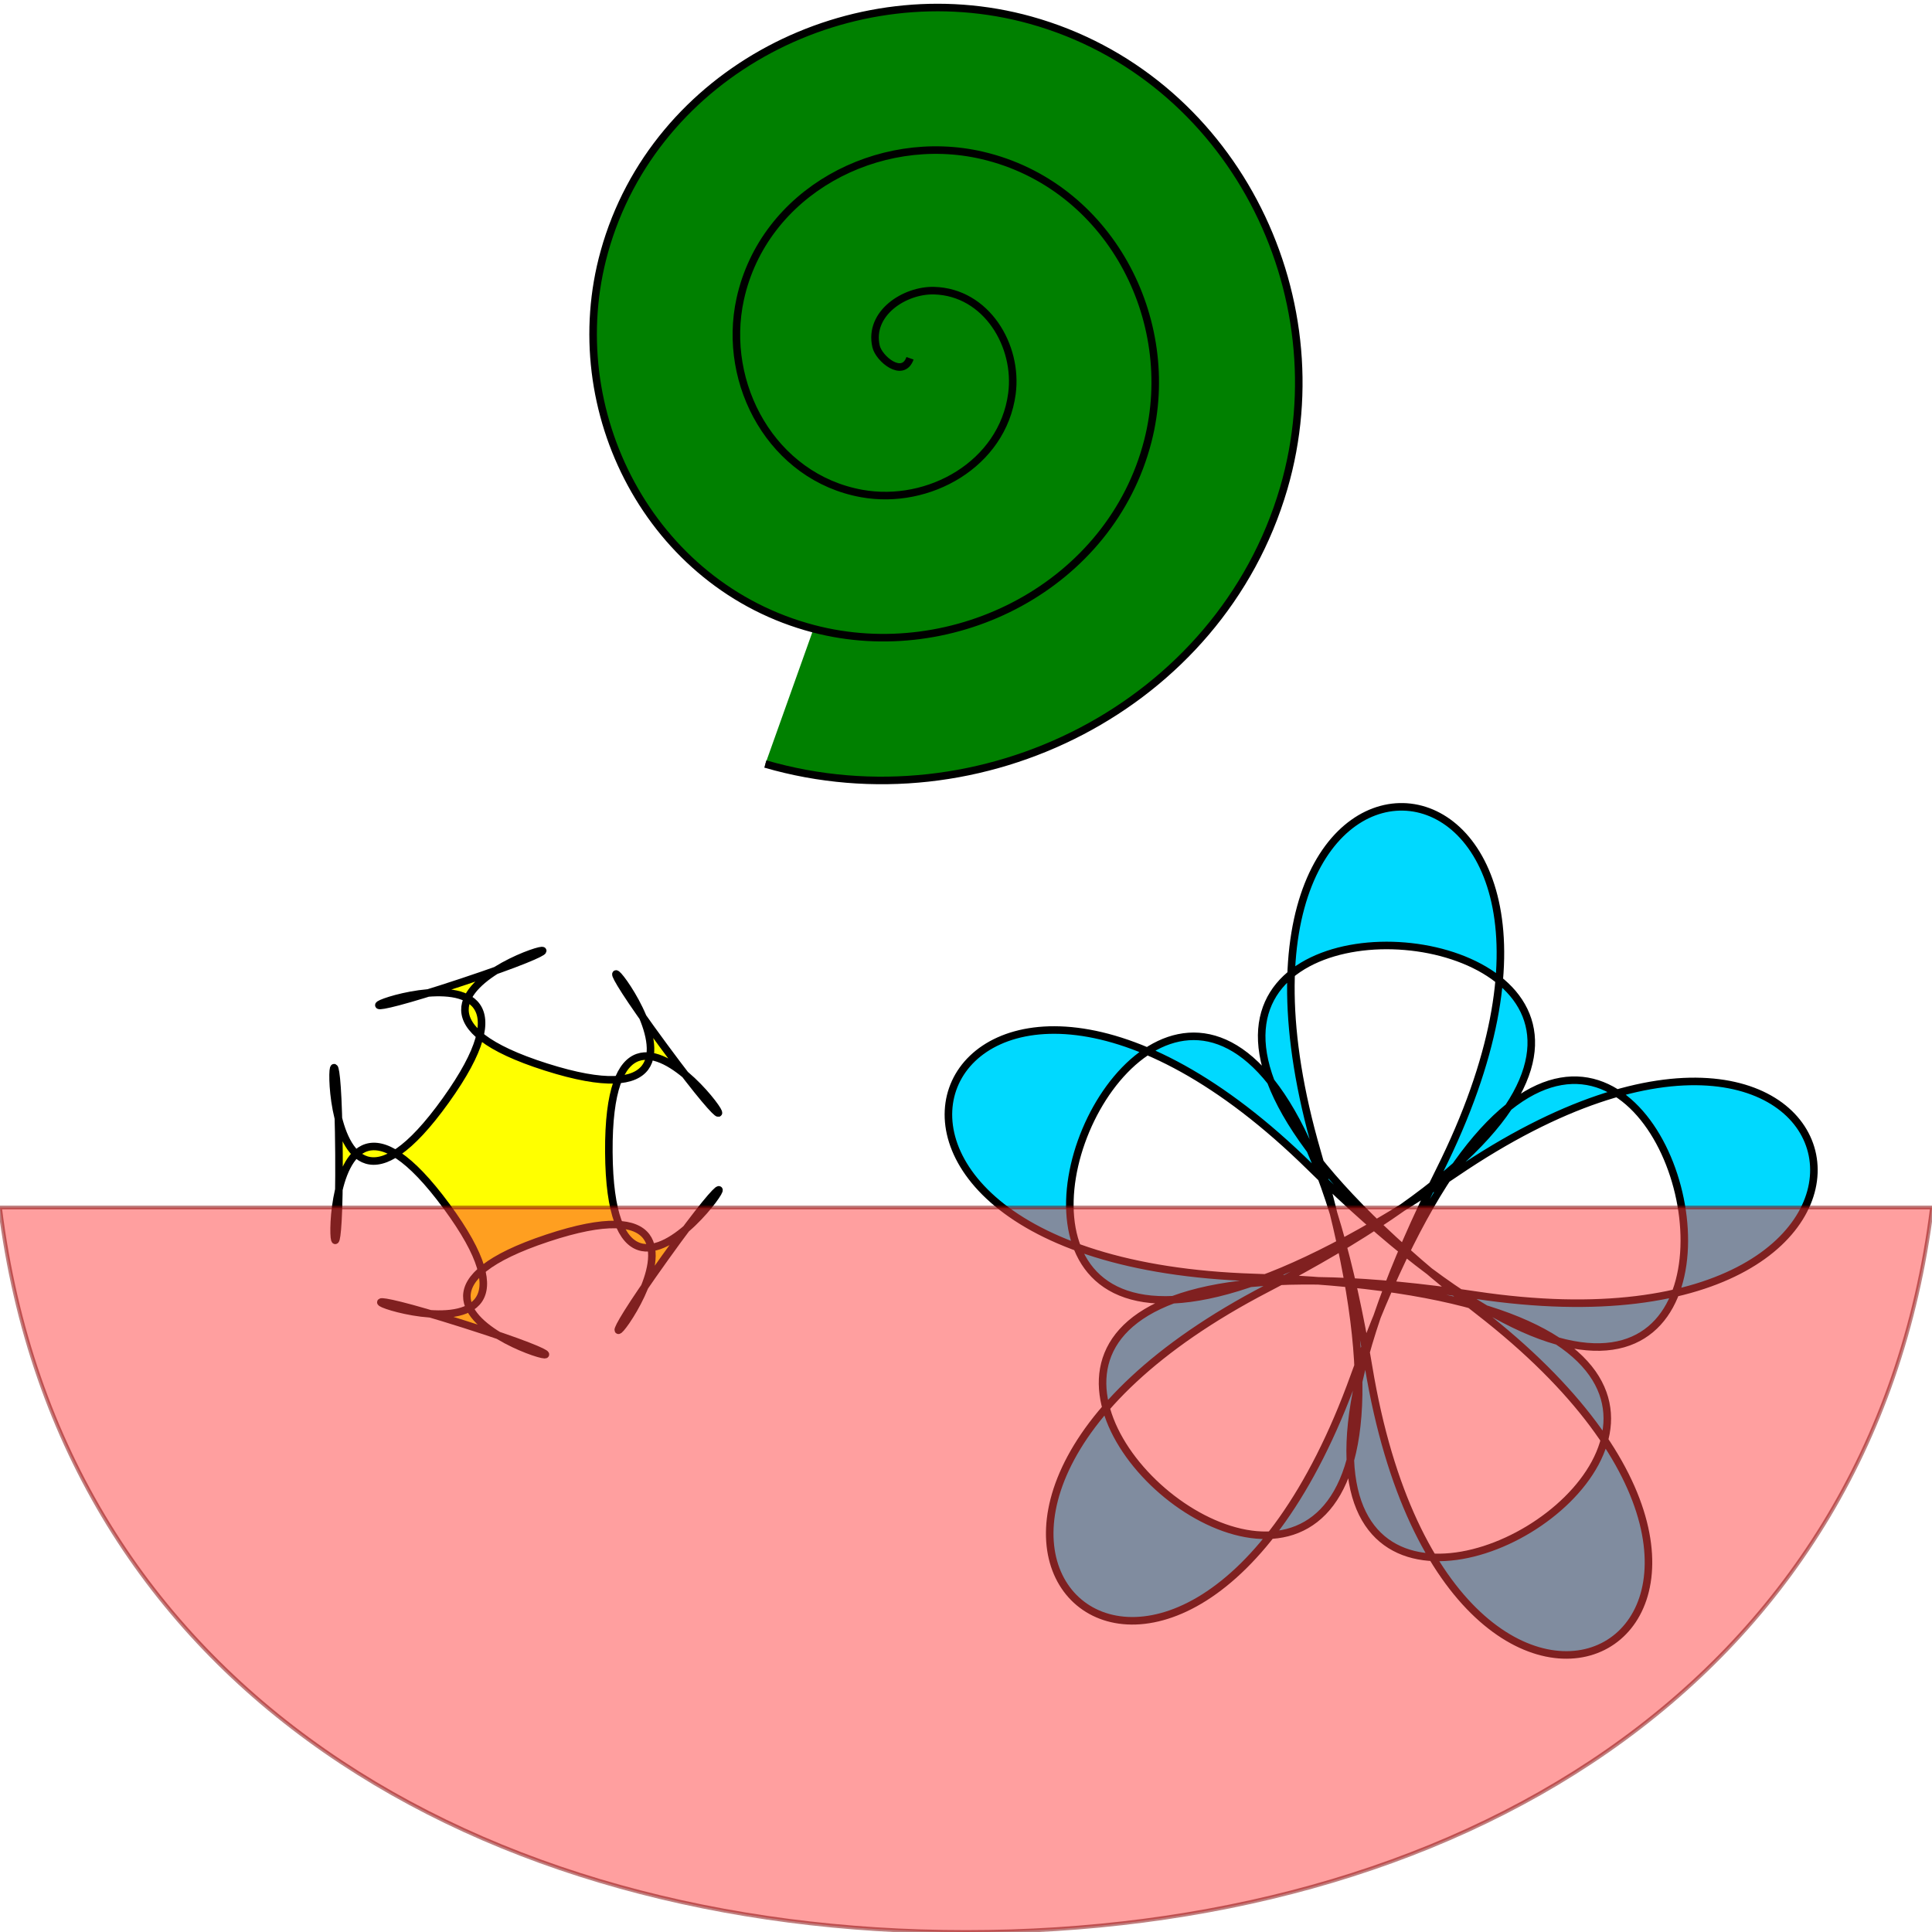
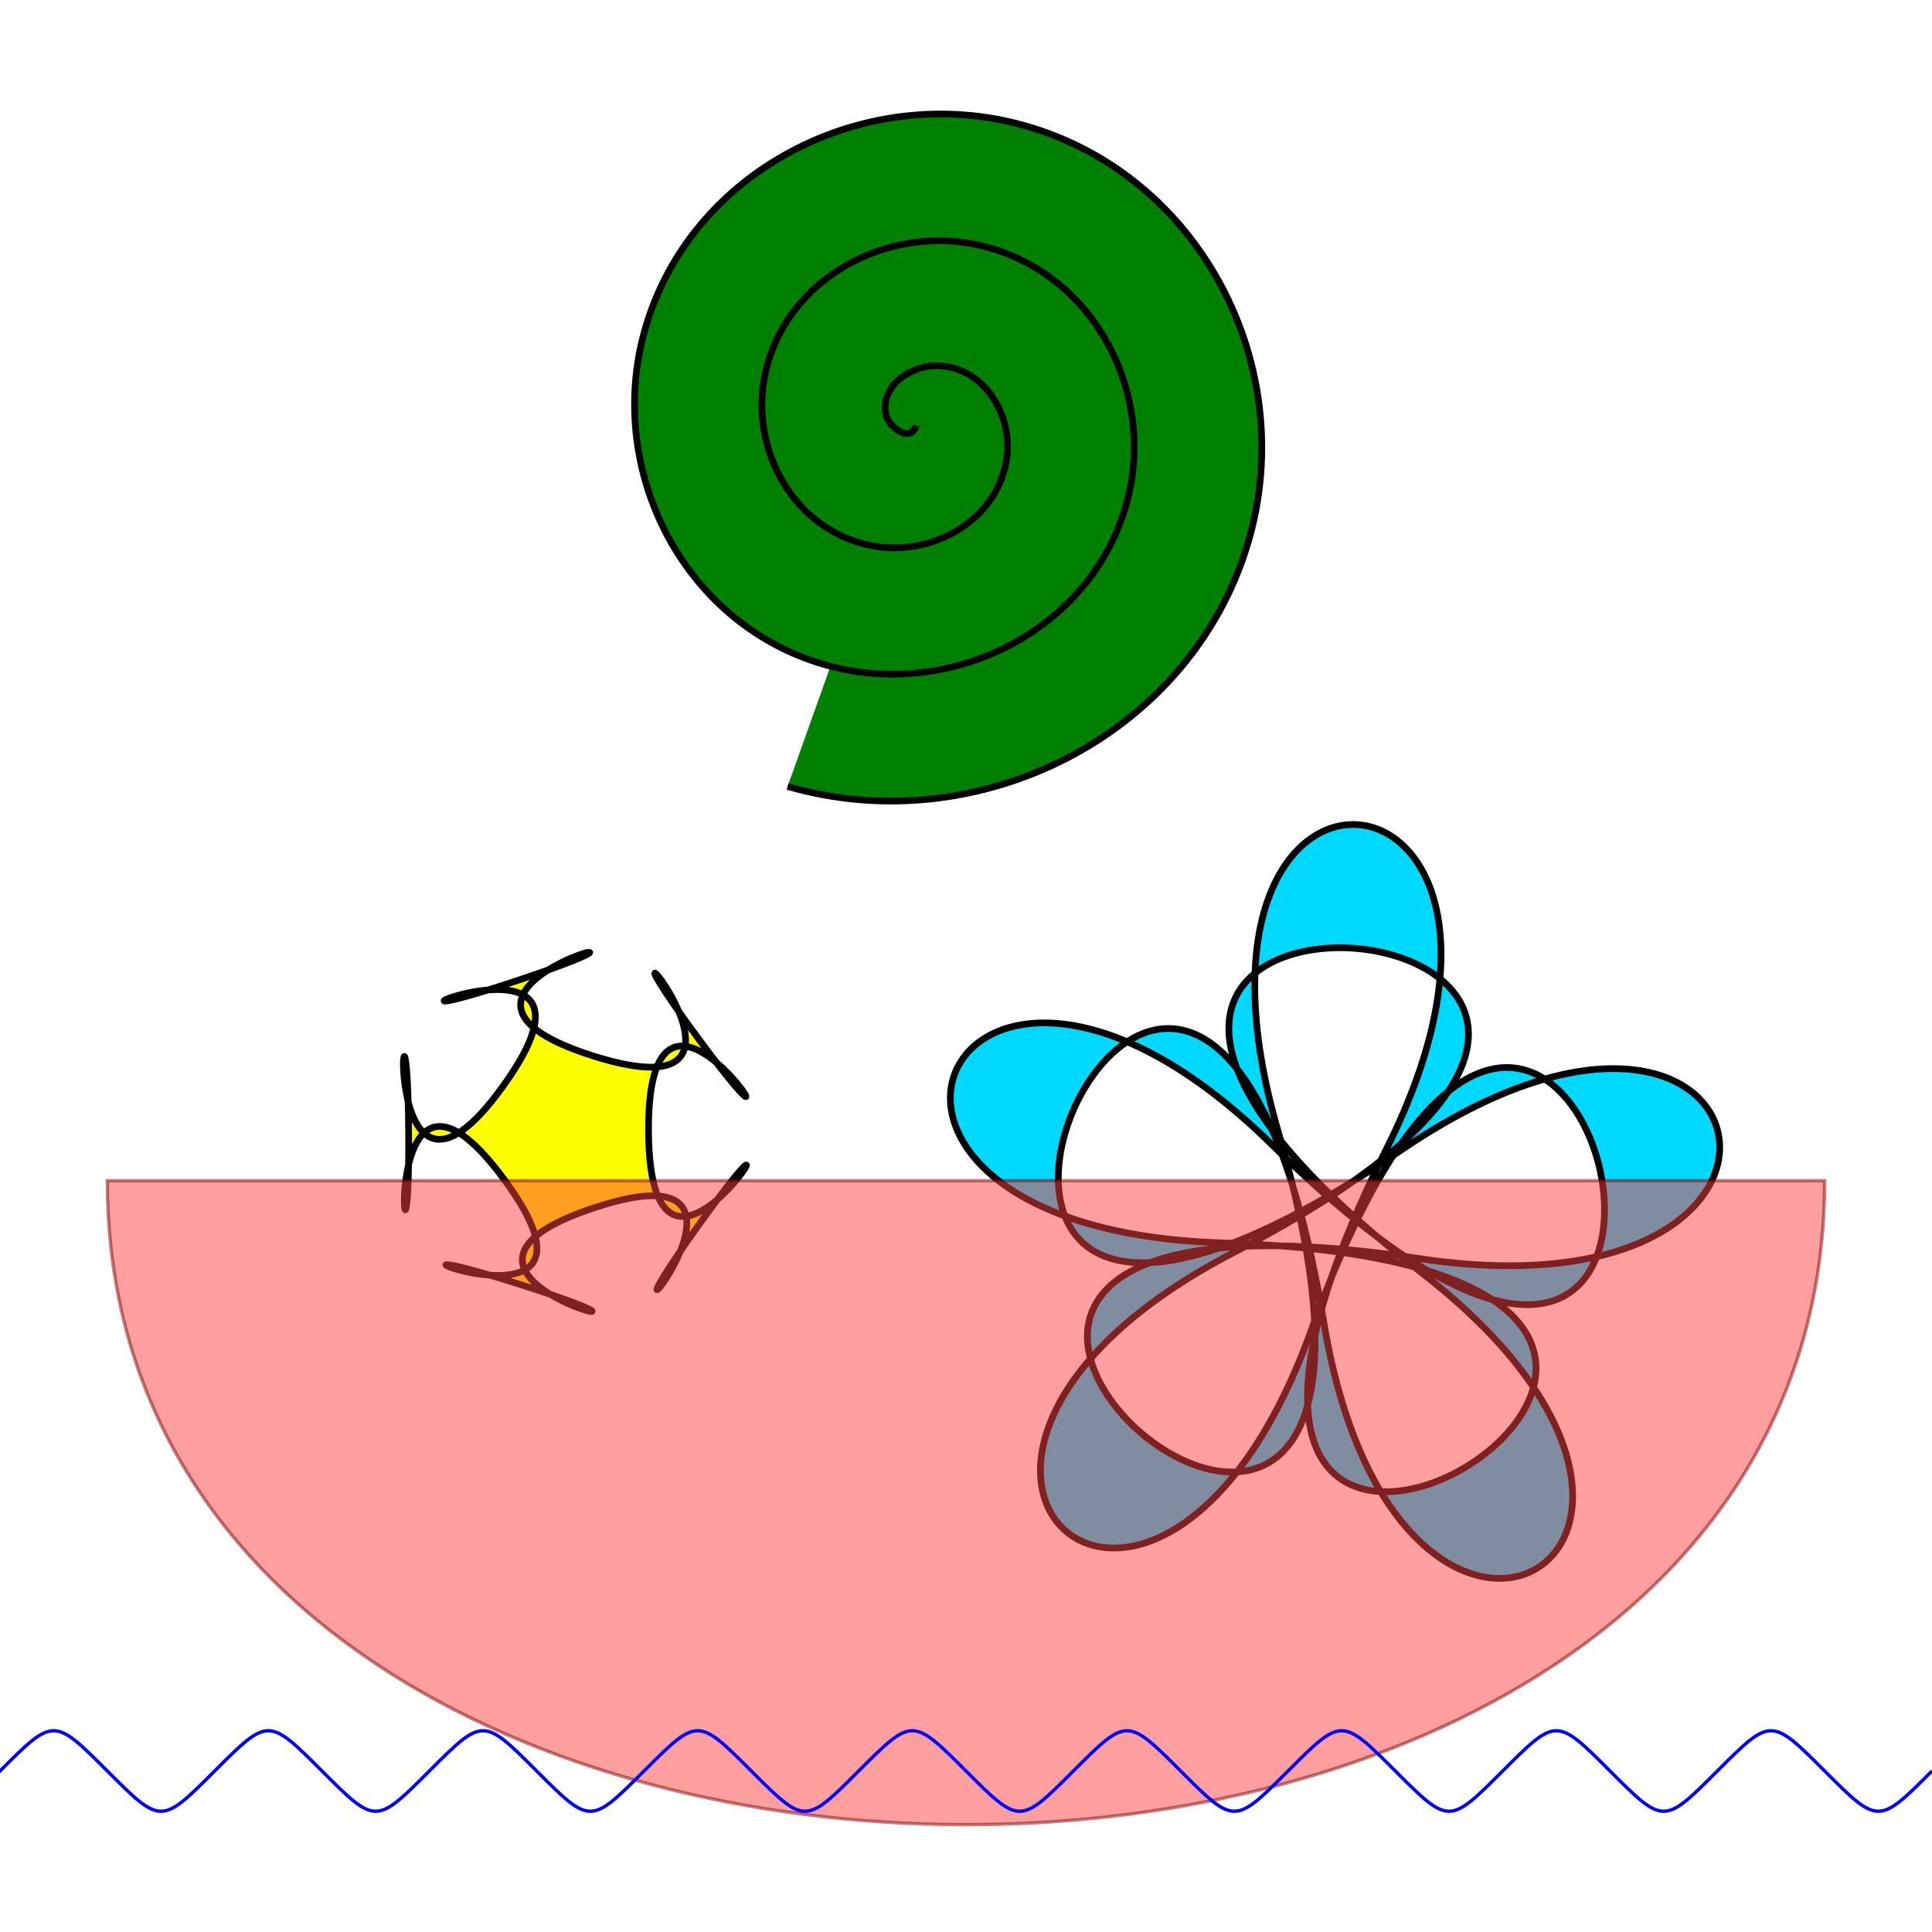
- <svg xmlns="http://www.w3.org/2000/svg" id="svg2" viewBox="0 0 256 256">
-   <g id="layer1">
-     <path style="fill: rgb(0, 128, 0); stroke: rgb(0, 0, 0); stroke-width: 1px; stroke-linecap: butt; stroke-linejoin: miter; stroke-opacity: 1;" id="path2993" d="M 121.996 56.286 C 124.269 58.023 120.791 60.229 119.128 60.09 C 114.622 59.714 113.149 54.167 114.44 50.505 C 116.749 43.955 124.804 42.112 130.601 44.866 C 139.108 48.903 141.337 59.883 137.106 67.846 C 131.467 78.459 117.643 81.115 107.658 75.318 C 95.087 68.019 92.038 51.099 99.331 38.945 C 108.161 24.222 127.939 20.735 142.074 29.638 C 158.73 40.133 162.6 63.081 152.216 79.407 C 140.227 98.254 114.45 102.571 96.183 90.543 C 75.425 76.876 70.73 47.87 84.221 27.382 C 99.354 4.399 131.152 -0.749 153.546 14.412 C 178.408 31.243 183.93 66.324 167.328 90.965" transform="matrix(0.305513, 0.952188, -0.952188, 0.305513, 136.9059, -85.88506)" />
-     <path style="fill:#ffff00;fill-rule:evenodd;stroke:#000000;stroke-width:1px;stroke-linecap:butt;stroke-linejoin:miter;stroke-opacity:1" id="path2997" d="M 87.949 138.608 C 107.858 165.629 80.451 119.108 80.676 152.671 C 80.901 186.233 107.682 139.349 88.137 166.634 C 68.592 193.919 104.366 153.477 72.515 164.062 C 40.665 174.648 93.53 185.63 61.541 175.473 C 29.552 165.316 79.069 186.842 59.159 159.822 C 39.25 132.801 45.141 186.473 44.916 152.91 C 44.691 119.348 39.52 173.094 59.066 145.809 C 78.611 118.524 29.387 140.712 61.237 130.127 C 93.087 119.541 40.374 131.232 72.363 141.389 C 104.353 151.546 68.039 111.588 87.949 138.608 Z" />
-     <path style="fill-rule: evenodd; stroke: rgb(0, 0, 0); stroke-width: 1px; stroke-linecap: butt; stroke-linejoin: miter; stroke-opacity: 1; fill: rgb(0, 217, 255);" id="path2999" d="M 195.953 173.753 C 104 102.422 271.148 117.1 167.868 170.734 C 107.962 201.844 156.588 245.827 179.456 182.317 C 218.88 72.822 256.572 236.325 173.648 154.674 C 125.549 107.313 98.745 167.151 166.213 169.274 C 282.531 172.933 138.678 259.305 190.708 155.208 C 220.887 94.828 155.695 87.826 174.525 152.649 C 206.99 264.405 80.392 154.283 195.472 171.599 C 262.223 181.642 248.736 117.477 192.906 155.417 C 96.651 220.827 162.263 66.395 181.356 181.194 C 192.431 247.781 249.288 215.127 195.953 173.753 Z" />
-     <path id="Ferry" d="M 0 160 C 8 224, 64 256, 128 256 C 192 256,248 224, 256 160 Z" style="fill: rgb(255, 64, 64); fill-opacity: 0.5; stroke-width: 0.5; stroke-opacity: 0.5; stroke: rgb(128, 0, 0);" />
+ <svg xmlns="http://www.w3.org/2000/svg" id="svg2" viewBox="0 0 288 288">
+   <g id="Ferry" transform="matrix(1 0 0 1 16 16)">
+     <g>
+       <path style="fill: rgb(0, 128, 0); stroke: rgb(0, 0, 0); stroke-width: 1px;        stroke-linecap: butt; stroke-linejoin: miter; stroke-opacity: 1;" id="path2993" d="M 121.996 56.286 C 124.269 58.023 120.791 60.229 119.128        60.09 C 114.622 59.714 113.149 54.167 114.44 50.505 C 116.749 43.955        124.804 42.112 130.601 44.866 C 139.108 48.903 141.337 59.883 137.106        67.846 C 131.467 78.459 117.643 81.115 107.658 75.318 C 95.087 68.019        92.038 51.099 99.331 38.945 C 108.161 24.222 127.939 20.735 142.074        29.638 C 158.73 40.133 162.6 63.081 152.216 79.407 C 140.227 98.254 114.45       102.571 96.183 90.543 C 75.425 76.876 70.73 47.87 84.221 27.382 C 99.354        4.399 131.152 -0.749 153.546 14.412 C 178.408 31.243 183.93 66.324 167.328       90.965" transform="matrix(0.305513, 0.952188, -0.952188, 0.305513,       136.9059, -85.88506)" />
+       <animateTransform attributeName="transform" begin="3.3s" dur="1.5s" type="rotate" additive="sum" repeatCount="1" calcMode="spline" keySplines=".5 0 .5 1" values="0 128 208; 15 128 208" fill="freeze" />
+       <animateTransform attributeName="transform" begin="4.8s" dur="6s" type="rotate" additive="sum" repeatCount="indefinite" calcMode="spline" keySplines=".5 0 .5 1; .5 0 .5 1" values="0 128 208; -30 128 208; 0 128 208" fill="freeze" keyTimes="0; 0.5; 1" />
+       <animateTransform attributeName="transform" begin="4.8s" dur="6s" type="translate" additive="sum" repeatCount="indefinite" calcMode="spline" keySplines="0 0 1 1; .5 0 .5 1; .5 0 .5 1; 0 0 1 1" values="0 0; 0 0; 0 8; 0 0; 0 0" keyTimes="0; 0.05; 0.5; 0.95; 1" />
+     </g>
+     <path style="fill:#ffff00;fill-rule:evenodd;stroke:#000000;stroke-width:1px;       stroke-linecap:butt;stroke-linejoin:miter;stroke-opacity:1" id="path2997" d="M 87.949 138.608 C 107.858 165.629 80.451 119.108 80.676 152.671 C        80.901 186.233 107.682 139.349 88.137 166.634 C 68.592 193.919 104.366        153.477 72.515 164.062 C 40.665 174.648 93.53 185.63 61.541 175.473 C        29.552 165.316 79.069 186.842 59.159 159.822 C 39.25 132.801 45.141        186.473 44.916 152.91 C 44.691 119.348 39.52 173.094 59.066 145.809 C        78.611 118.524 29.387 140.712 61.237 130.127 C 93.087 119.541 40.374        131.232 72.363 141.389 C 104.353 151.546 68.039 111.588 87.949 138.608 Z">
+       <animateTransform attributeName="transform" begin="3.2s" dur="1.5s" type="rotate" additive="sum" repeatCount="1" calcMode="spline" keySplines=".5 0 .5 1" values="0 128 208; 15 128 208" fill="freeze" />
+       <animateTransform attributeName="transform" begin="4.7s" dur="6s" type="rotate" additive="sum" repeatCount="indefinite" calcMode="spline" keySplines=".5 0 .5 1; .5 0 .5 1" values="0 128 208; -30 128 208; 0 128 208" fill="freeze" keyTimes="0; 0.5; 1" />
+       <animateTransform attributeName="transform" begin="4.7s" dur="6s" type="translate" additive="sum" repeatCount="indefinite" calcMode="spline" keySplines="0 0 1 1; .5 0 .5 1; .5 0 .5 1; 0 0 1 1" values="0 0; 0 0; 0 8; 0 0; 0 0" keyTimes="0; 0.05; 0.5; 0.95; 1" />
+     </path>
+     <path style="fill-rule: evenodd; stroke: rgb(0, 0, 0); stroke-width: 1px;        stroke-linecap: butt; stroke-linejoin: miter; stroke-opacity: 1; fill:        rgb(0, 217, 255);" id="path2999" d="M 195.953 173.753 C 104 102.422        271.148 117.1 167.868 170.734 C 107.962 201.844 156.588 245.827 179.456        182.317 C 218.88 72.822 256.572 236.325 173.648 154.674 C 125.549 107.313        98.745 167.151 166.213 169.274 C 282.531 172.933 138.678 259.305 190.708        155.208 C 220.887 94.828 155.695 87.826 174.525 152.649 C 206.99 264.405        80.392 154.283 195.472 171.599 C 262.223 181.642 248.736 117.477 192.906        155.417 C 96.651 220.827 162.263 66.395 181.356 181.194 C 192.431 247.781        249.288 215.127 195.953 173.753 Z">
+       <animateTransform attributeName="transform" begin="3.1s" dur="1.5s" type="rotate" additive="sum" repeatCount="1" calcMode="spline" keySplines=".5 0 .5 1" values="0 128 208; 15 128 208" fill="freeze" />
+       <animateTransform attributeName="transform" begin="4.6s" dur="6s" type="rotate" additive="sum" repeatCount="indefinite" calcMode="spline" keySplines=".5 0 .5 1; .5 0 .5 1" values="0 128 208; -30 128 208; 0 128 208" fill="freeze" keyTimes="0; 0.5; 1" />
+       <animateTransform attributeName="transform" begin="4.6s" dur="6s" type="translate" additive="sum" repeatCount="indefinite" calcMode="spline" keySplines="0 0 1 1; .5 0 .5 1; .5 0 .5 1; 0 0 1 1" values="0 0; 0 0; 0 8; 0 0; 0 0" keyTimes="0; 0.05; 0.5; 0.95; 1" />
+     </path>
+     <path id="Hull" d="M 0 160 C 0 224, 64 256, 128 256 C 192 256,256 224,        256 160 Z" style="fill: rgb(255, 64, 64); fill-opacity: 0.5; stroke-width:       0.5; stroke-opacity: 0.5; stroke: rgb(128, 0, 0);">
+       <animateTransform attributeName="transform" begin="3s" dur="1.5s" type="rotate" additive="sum" repeatCount="1" calcMode="spline" keySplines="0 .3 .8 1" values="0 128 208; 15 128 208" fill="freeze" />
+       <animateTransform attributeName="transform" begin="4.5s" dur="6s" type="rotate" additive="sum" repeatCount="indefinite" calcMode="spline" keySplines=".5 0 .5 1; .5 0 .5 1" values="0 128 208; -30 128 208; 0 128 208" fill="freeze" keyTimes="0; 0.5; 1" />
+       <animateTransform attributeName="transform" begin="5.0s" dur="6s" type="translate" additive="sum" repeatCount="indefinite" calcMode="spline" keySplines="0 0 1 1; .5 0 .5 1; .5 0 .5 1; 0 0 1 1" values="0 0; 0 0; 0 8; 0 0; 0 0" keyTimes="0; 0.05; 0.5; 0.95; 1" />
+     </path>
+   </g>
+   <g id="Waves" transform="matrix(1 0 0 1 0 264)">
+     <path id="Waves" d="M -64,0 c 8,-8 8,-8 16,0 c 8,8 8,8 16,0        c 8,-8 8,-8 16,0 c 8,8 8,8 16,0 c 8,-8 8,-8 16,0 c 8,8 8,8 16,0        c 8,-8 8,-8 16,0 c 8,8 8,8 16,0 c 8,-8 8,-8 16,0 c 8,8 8,8 16,0       c 8,-8 8,-8 16,0 c 8,8 8,8 16,0 c 8,-8 8,-8 16,0 c 8,8 8,8 16,0       c 8,-8 8,-8 16,0 c 8,8 8,8 16,0 c 8,-8 8,-8 16,0 c 8,8 8,8 16,0       c 8,-8 8,-8 16,0 c 8,8 8,8 16,0 c 8,-8 8,-8 16,0 c 8,8 8,8 16,0" style="stroke-width:0.5;       fill: rgba(255,255,255,0); stroke-opacity: 1.0; stroke: rgb(0, 0, 256);">
+       <animateTransform attributeName="transform" dur="4s" begin="0s" type="scale" additive="sum" repeatCount="indefinite" calcMode="spline" keySplines=".5 0 .8 .2; .2 .8 .5 1" values="1 1; 1 0.3; 1 1" keyTimes="0; 0.5; 1" />
+       <animateTransform attributeName="transform" dur="1.5s" begin="3s" type="translate" additive="sum" repeatCount="1" calcMode="spline" keySplines="0 .3 .8 1" values="0 0; 32 0" keyTimes="0; 1" />
+       <animateMotion path="M 0 0 H 32" begin="3s" dur="2s" repeatCount="indefinite" />
+     </path>
  </g>
</svg>
